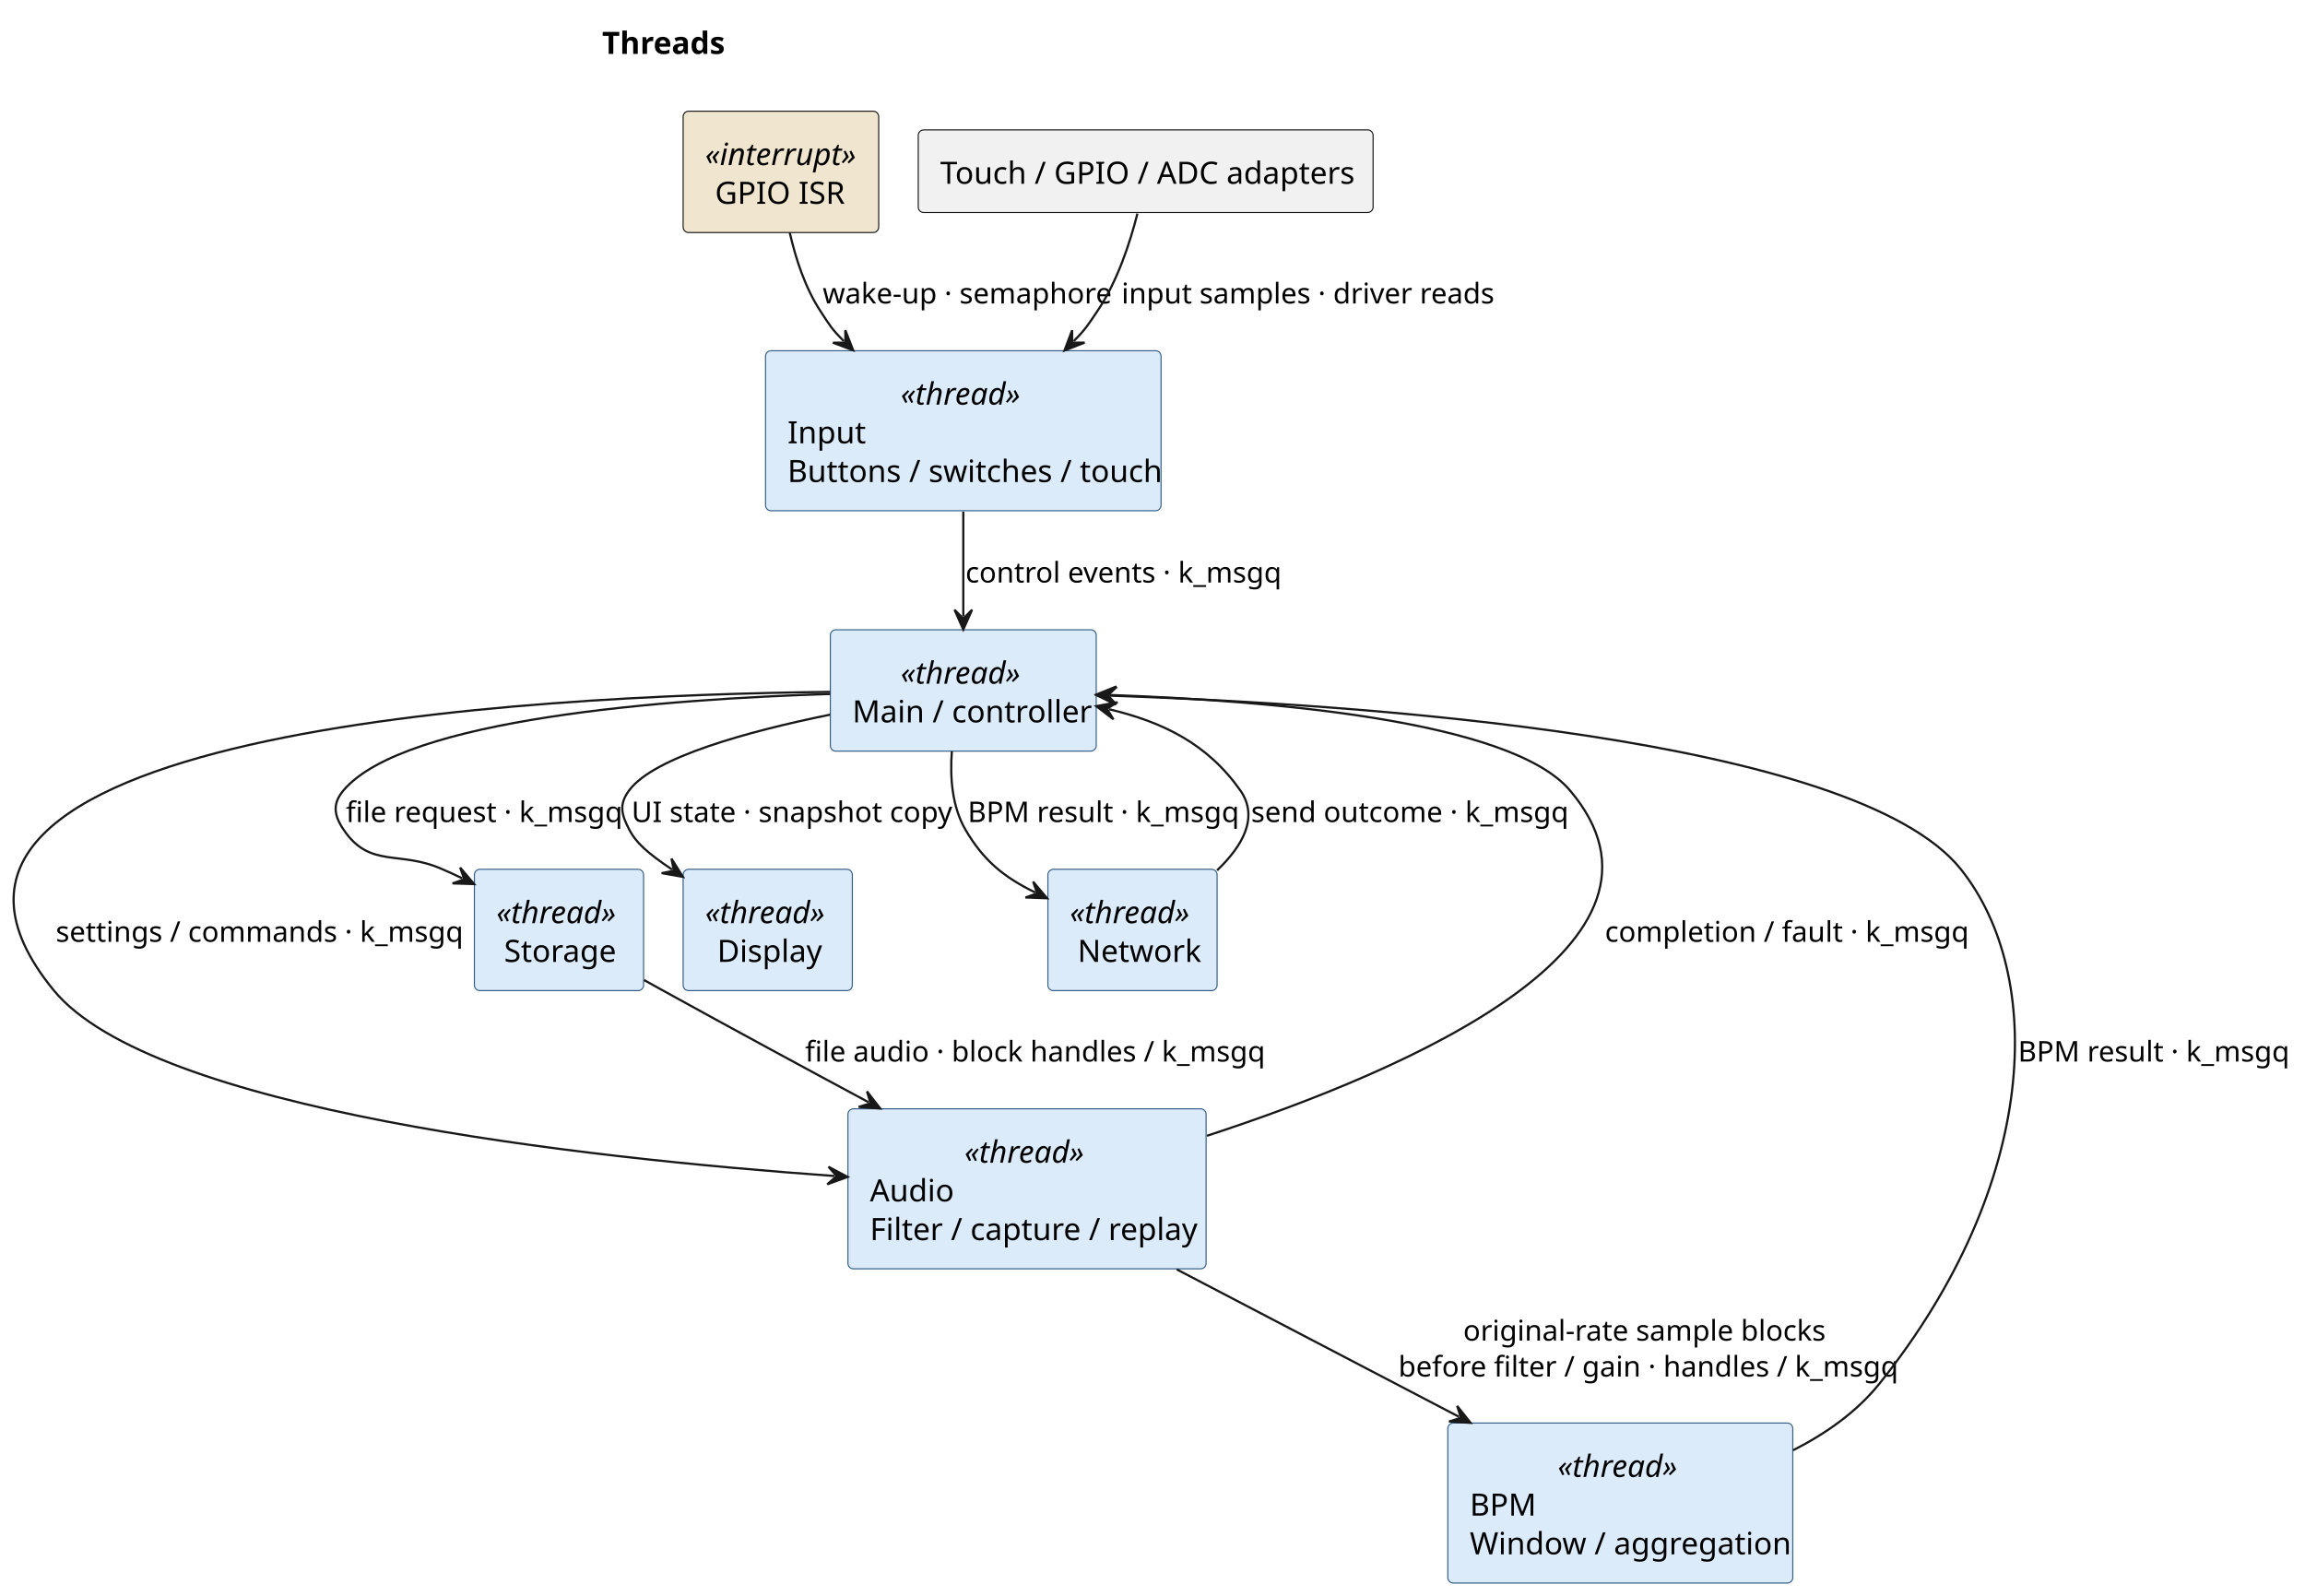
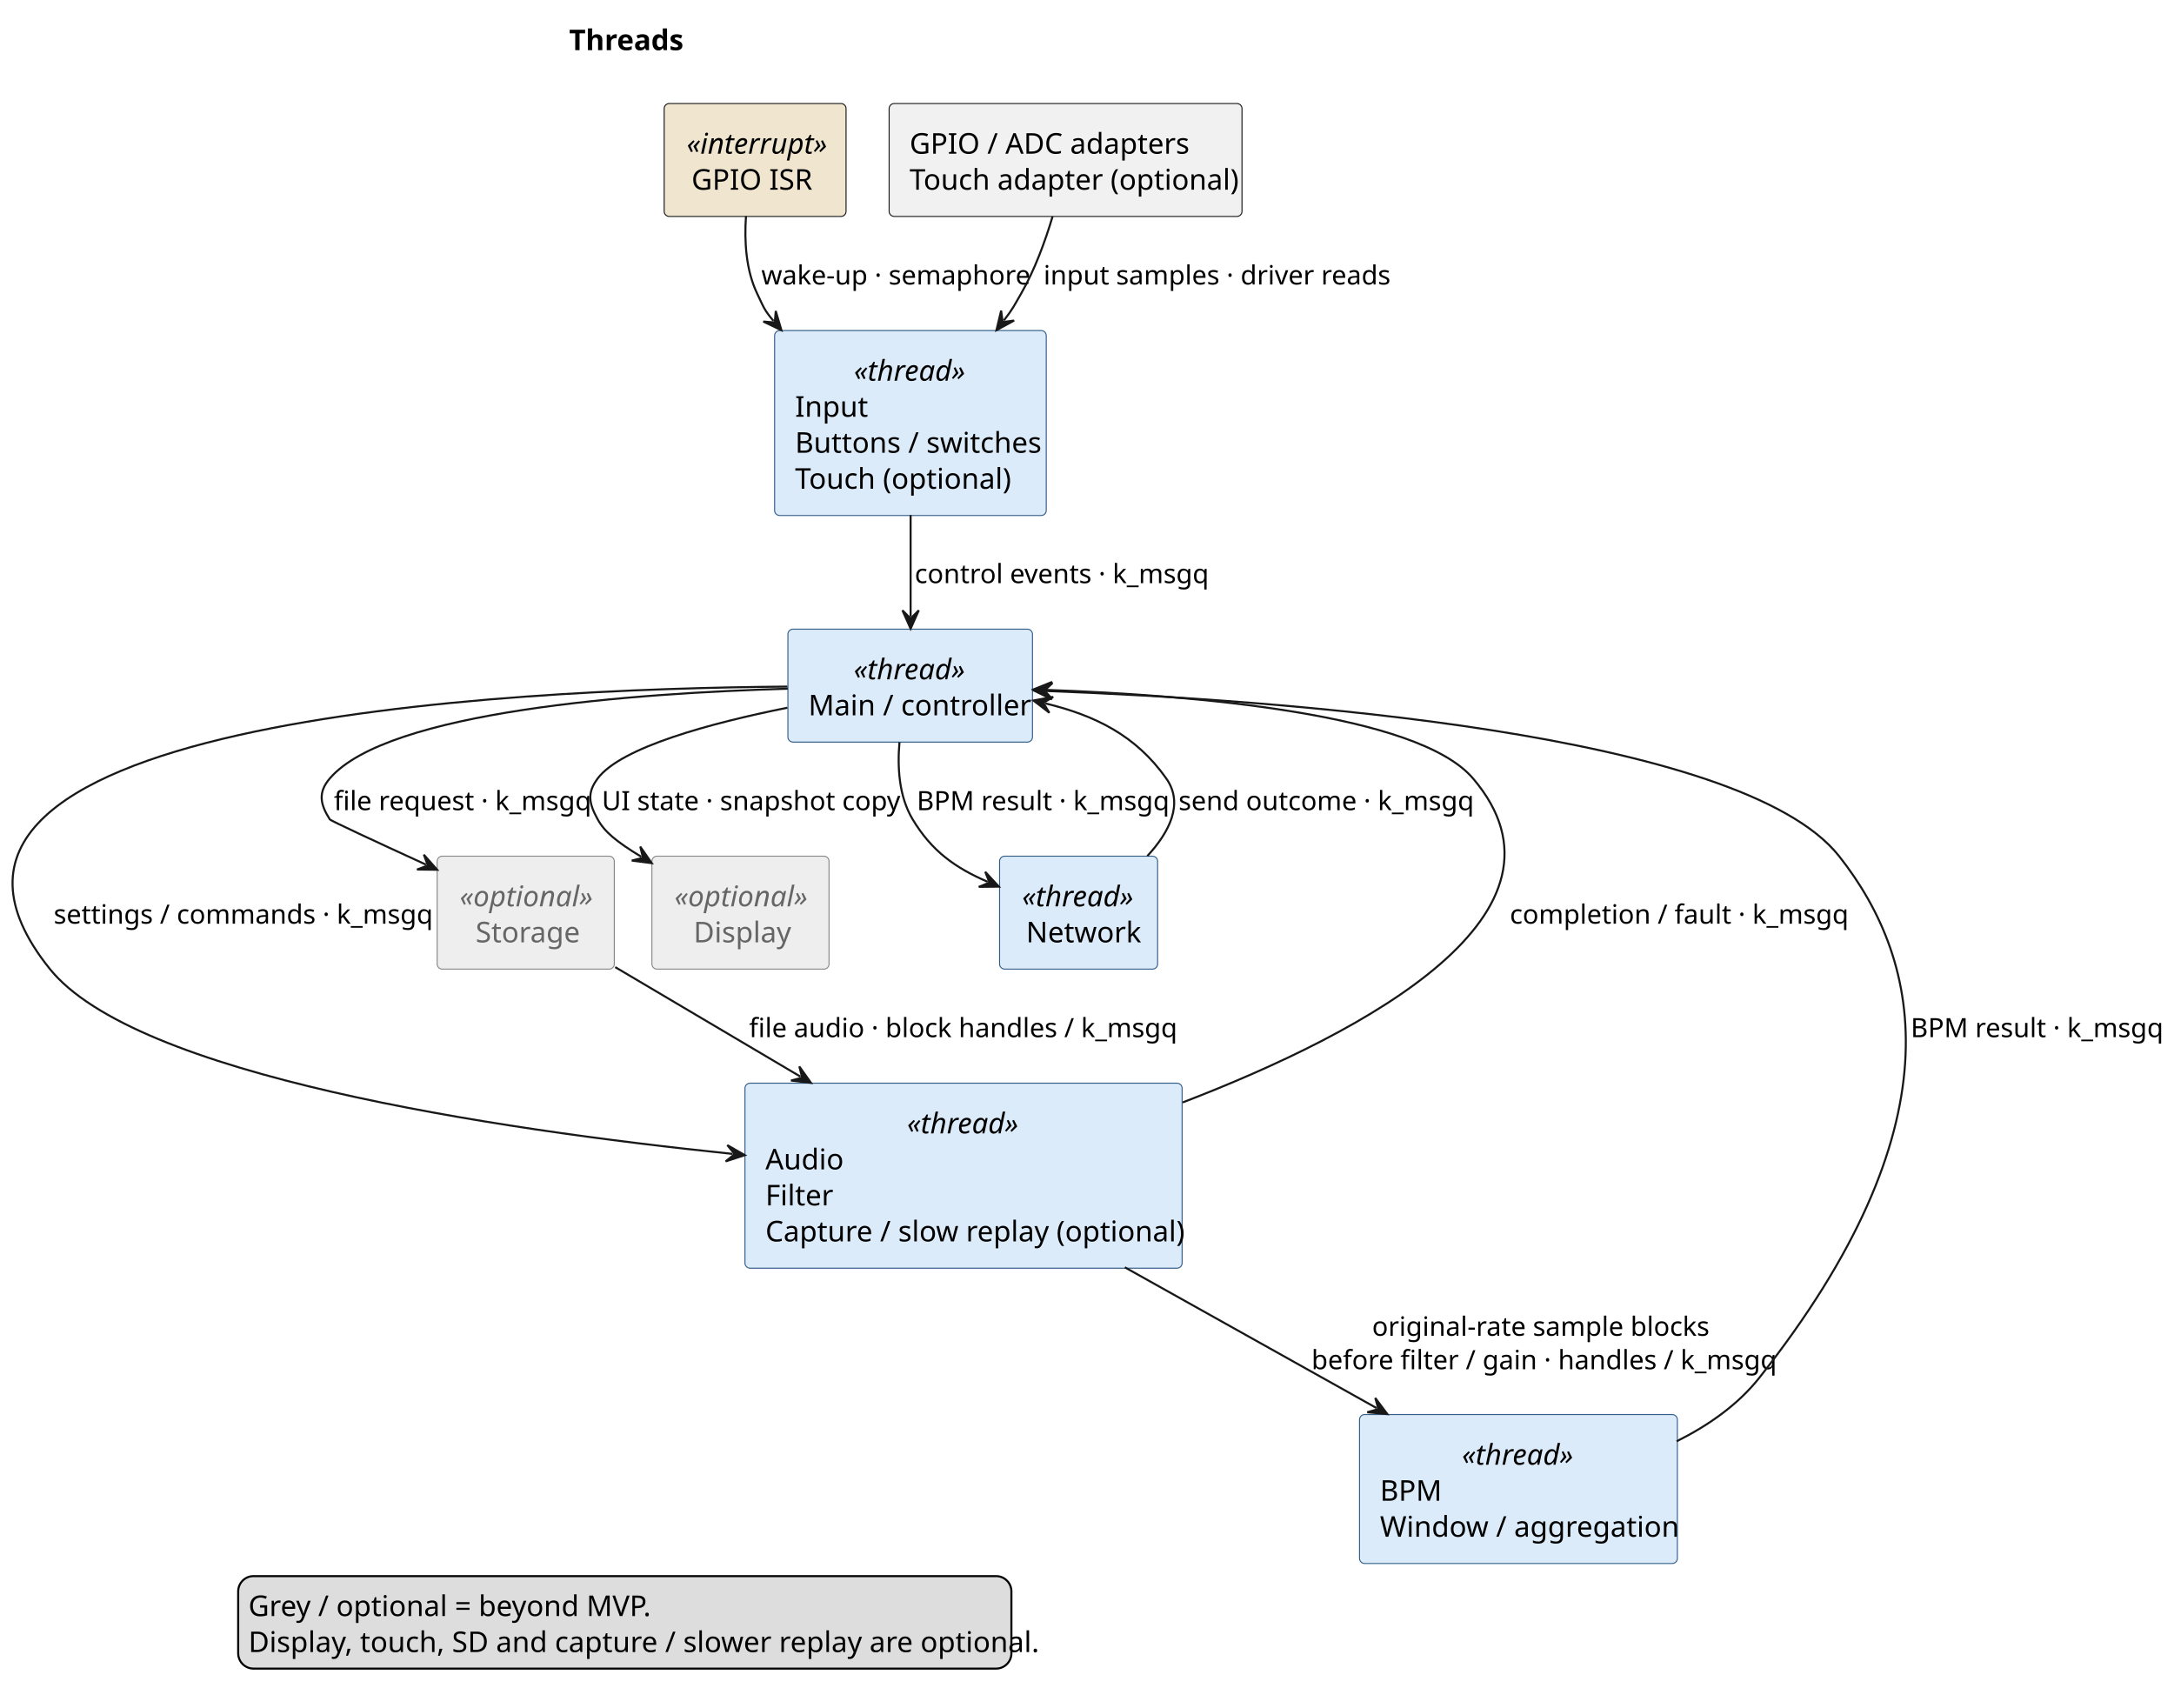
- <svg xmlns="http://www.w3.org/2000/svg" contentStyleType="text/css" height="726px" preserveAspectRatio="none" style="width:1049px;height:726px;background:#FFFFFF;" version="1.1" viewBox="0 0 1049 726" width="1049px" zoomAndPan="magnify">
+ <svg xmlns="http://www.w3.org/2000/svg" contentStyleType="text/css" data-diagram-type="DESCRIPTION" height="835px" preserveAspectRatio="none" style="width:1063px;height:835px;background:#FFFFFF;" version="1.1" viewBox="0 0 1063 835" width="1063px" zoomAndPan="magnify">
  <defs />
  <g>
-     <text fill="#000000" font-family="sans-serif" font-size="14" font-weight="bold" lengthAdjust="spacing" textLength="57" x="274" y="24.533">Threads</text>
-     <g id="elem_irq">
-       <rect fill="#F0E5CF" height="55.219" rx="2.5" ry="2.5" style="stroke:#181818;stroke-width:0.5;" width="89" x="310.894" y="50.609" />
-       <text fill="#000000" font-family="sans-serif" font-size="14" font-style="italic" lengthAdjust="spacing" textLength="69" x="320.894" y="75.143">«interrupt»</text>
-       <text fill="#000000" font-family="sans-serif" font-size="14" lengthAdjust="spacing" textLength="60" x="325.394" y="92.752">GPIO ISR</text>
+     <g class="title" data-source-line="15">
+       <text fill="#000000" font-family="sans-serif" font-size="14" font-weight="bold" lengthAdjust="spacing" textLength="54.462" x="278.269" y="24.533">Threads</text>
    </g>
-     <g id="elem_adapters">
-       <rect fill="#F1F1F1" height="37.609" rx="2.5" ry="2.5" style="stroke:#181818;stroke-width:0.5;" width="207" x="417.894" y="59.109" />
-       <text fill="#000000" font-family="sans-serif" font-size="14" lengthAdjust="spacing" textLength="187" x="427.894" y="83.643">Touch / GPIO / ADC adapters</text>
+     <g class="entity" data-qualified-name="irq" data-source-line="22" id="ent0002">
+       <rect fill="#F0E5CF" height="55.219" rx="2.5" ry="2.5" style="stroke:#181818;stroke-width:0.5;" width="88.931" x="324.754" y="50.609" />
+       <text fill="#000000" font-family="sans-serif" font-size="14" font-style="italic" lengthAdjust="spacing" textLength="66.931" x="335.754" y="75.143">«interrupt»</text>
+       <text fill="#000000" font-family="sans-serif" font-size="14" lengthAdjust="spacing" textLength="62.234" x="338.102" y="92.752">GPIO ISR</text>
    </g>
-     <g id="elem_inp">
-       <rect fill="#DCEBFA" height="72.828" rx="2.5" ry="2.5" style="stroke:#345E87;stroke-width:0.5;" width="180" x="348.394" y="159.609" />
-       <text fill="#000000" font-family="sans-serif" font-size="14" font-style="italic" lengthAdjust="spacing" textLength="57" x="409.894" y="184.143">«thread»</text>
-       <text fill="#000000" font-family="sans-serif" font-size="14" lengthAdjust="spacing" textLength="31" x="358.394" y="201.752">Input</text>
-       <text fill="#000000" font-family="sans-serif" font-size="14" lengthAdjust="spacing" textLength="160" x="358.394" y="219.361">Buttons / switches / touch</text>
+     <g class="entity" data-qualified-name="adapters" data-source-line="23" id="ent0003">
+       <rect fill="#F1F1F1" height="55.219" rx="2.5" ry="2.5" style="stroke:#181818;stroke-width:0.5;" width="172.537" x="434.754" y="50.609" />
+       <text fill="#000000" font-family="sans-serif" font-size="14" lengthAdjust="spacing" textLength="134.606" x="444.754" y="75.143">GPIO / ADC adapters</text>
+       <text fill="#000000" font-family="sans-serif" font-size="14" lengthAdjust="spacing" textLength="152.537" x="444.754" y="92.752">Touch adapter (optional)</text>
    </g>
-     <g id="elem_ctl">
-       <rect fill="#DCEBFA" height="55.219" rx="2.5" ry="2.5" style="stroke:#345E87;stroke-width:0.5;" width="121" x="377.894" y="286.609" />
-       <text fill="#000000" font-family="sans-serif" font-size="14" font-style="italic" lengthAdjust="spacing" textLength="57" x="409.894" y="311.143">«thread»</text>
-       <text fill="#000000" font-family="sans-serif" font-size="14" lengthAdjust="spacing" textLength="101" x="387.894" y="328.752">Main / controller</text>
+     <g class="entity" data-qualified-name="inp" data-source-line="24" id="ent0004">
+       <rect fill="#DCEBFA" height="90.438" rx="2.5" ry="2.5" style="stroke:#345E87;stroke-width:0.5;" width="132.827" x="378.754" y="161.609" />
+       <text fill="#000000" font-family="sans-serif" font-size="14" font-style="italic" lengthAdjust="spacing" textLength="55.269" x="417.533" y="186.143">«thread»</text>
+       <text fill="#000000" font-family="sans-serif" font-size="14" lengthAdjust="spacing" textLength="31.138" x="388.754" y="203.752">Input</text>
+       <text fill="#000000" font-family="sans-serif" font-size="14" lengthAdjust="spacing" textLength="112.827" x="388.754" y="221.361">Buttons / switches</text>
+       <text fill="#000000" font-family="sans-serif" font-size="14" lengthAdjust="spacing" textLength="101.165" x="388.754" y="238.971">Touch (optional)</text>
    </g>
-     <g id="elem_audio">
-       <rect fill="#DCEBFA" height="72.828" rx="2.5" ry="2.5" style="stroke:#345E87;stroke-width:0.5;" width="163" x="385.894" y="504.609" />
-       <text fill="#000000" font-family="sans-serif" font-size="14" font-style="italic" lengthAdjust="spacing" textLength="57" x="438.894" y="529.143">«thread»</text>
-       <text fill="#000000" font-family="sans-serif" font-size="14" lengthAdjust="spacing" textLength="36" x="395.894" y="546.752">Audio</text>
-       <text fill="#000000" font-family="sans-serif" font-size="14" lengthAdjust="spacing" textLength="143" x="395.894" y="564.361">Filter / capture / replay</text>
+     <g class="entity" data-qualified-name="ctl" data-source-line="25" id="ent0005">
+       <rect fill="#DCEBFA" height="55.219" rx="2.5" ry="2.5" style="stroke:#345E87;stroke-width:0.5;" width="119.593" x="385.254" y="307.609" />
+       <text fill="#000000" font-family="sans-serif" font-size="14" font-style="italic" lengthAdjust="spacing" textLength="55.269" x="417.416" y="332.143">«thread»</text>
+       <text fill="#000000" font-family="sans-serif" font-size="14" lengthAdjust="spacing" textLength="99.593" x="395.254" y="349.752">Main / controller</text>
    </g>
-     <g id="elem_bpm">
-       <rect fill="#DCEBFA" height="72.828" rx="2.5" ry="2.5" style="stroke:#345E87;stroke-width:0.5;" width="157" x="658.894" y="647.609" />
-       <text fill="#000000" font-family="sans-serif" font-size="14" font-style="italic" lengthAdjust="spacing" textLength="57" x="708.894" y="672.143">«thread»</text>
-       <text fill="#000000" font-family="sans-serif" font-size="14" lengthAdjust="spacing" textLength="29" x="668.894" y="689.752">BPM</text>
-       <text fill="#000000" font-family="sans-serif" font-size="14" lengthAdjust="spacing" textLength="137" x="668.894" y="707.361">Window / aggregation</text>
+     <g class="entity" data-qualified-name="audio" data-source-line="26" id="ent0006">
+       <rect fill="#DCEBFA" height="90.438" rx="2.5" ry="2.5" style="stroke:#345E87;stroke-width:0.5;" width="213.758" x="364.254" y="529.609" />
+       <text fill="#000000" font-family="sans-serif" font-size="14" font-style="italic" lengthAdjust="spacing" textLength="55.269" x="443.499" y="554.143">«thread»</text>
+       <text fill="#000000" font-family="sans-serif" font-size="14" lengthAdjust="spacing" textLength="35.807" x="374.254" y="571.752">Audio</text>
+       <text fill="#000000" font-family="sans-serif" font-size="14" lengthAdjust="spacing" textLength="31.11" x="374.254" y="589.361">Filter</text>
+       <text fill="#000000" font-family="sans-serif" font-size="14" lengthAdjust="spacing" textLength="193.758" x="374.254" y="606.971">Capture / slow replay (optional)</text>
    </g>
-     <g id="elem_storage">
-       <rect fill="#DCEBFA" height="55.219" rx="2.5" ry="2.5" style="stroke:#345E87;stroke-width:0.5;" width="77" x="215.894" y="395.609" />
-       <text fill="#000000" font-family="sans-serif" font-size="14" font-style="italic" lengthAdjust="spacing" textLength="57" x="225.894" y="420.143">«thread»</text>
-       <text fill="#000000" font-family="sans-serif" font-size="14" lengthAdjust="spacing" textLength="50" x="229.394" y="437.752">Storage</text>
+     <g class="entity" data-qualified-name="bpm" data-source-line="27" id="ent0007">
+       <rect fill="#DCEBFA" height="72.828" rx="2.5" ry="2.5" style="stroke:#345E87;stroke-width:0.5;" width="155.413" x="664.754" y="691.609" />
+       <text fill="#000000" font-family="sans-serif" font-size="14" font-style="italic" lengthAdjust="spacing" textLength="55.269" x="714.826" y="716.143">«thread»</text>
+       <text fill="#000000" font-family="sans-serif" font-size="14" lengthAdjust="spacing" textLength="30.338" x="674.754" y="733.752">BPM</text>
+       <text fill="#000000" font-family="sans-serif" font-size="14" lengthAdjust="spacing" textLength="135.413" x="674.754" y="751.361">Window / aggregation</text>
    </g>
-     <g id="elem_display">
-       <rect fill="#DCEBFA" height="55.219" rx="2.5" ry="2.5" style="stroke:#345E87;stroke-width:0.5;" width="77" x="310.894" y="395.609" />
-       <text fill="#000000" font-family="sans-serif" font-size="14" font-style="italic" lengthAdjust="spacing" textLength="57" x="320.894" y="420.143">«thread»</text>
-       <text fill="#000000" font-family="sans-serif" font-size="14" lengthAdjust="spacing" textLength="46" x="326.394" y="437.752">Display</text>
+     <g class="entity" data-qualified-name="storage" data-source-line="28" id="ent0008">
+       <rect fill="#EEEEEE" height="55.219" rx="2.5" ry="2.5" style="stroke:#888888;stroke-width:0.5;" width="86.613" x="213.754" y="418.609" />
+       <text fill="#666666" font-family="sans-serif" font-size="14" font-style="italic" lengthAdjust="spacing" textLength="64.613" x="224.754" y="443.143">«optional»</text>
+       <text fill="#666666" font-family="sans-serif" font-size="14" lengthAdjust="spacing" textLength="49.034" x="232.544" y="460.752">Storage</text>
    </g>
-     <g id="elem_net">
-       <rect fill="#DCEBFA" height="55.219" rx="2.5" ry="2.5" style="stroke:#345E87;stroke-width:0.5;" width="77" x="476.894" y="395.609" />
-       <text fill="#000000" font-family="sans-serif" font-size="14" font-style="italic" lengthAdjust="spacing" textLength="57" x="486.894" y="420.143">«thread»</text>
-       <text fill="#000000" font-family="sans-serif" font-size="14" lengthAdjust="spacing" textLength="50" x="490.394" y="437.752">Network</text>
+     <g class="entity" data-qualified-name="display" data-source-line="29" id="ent0009">
+       <rect fill="#EEEEEE" height="55.219" rx="2.5" ry="2.5" style="stroke:#888888;stroke-width:0.5;" width="86.613" x="318.754" y="418.609" />
+       <text fill="#666666" font-family="sans-serif" font-size="14" font-style="italic" lengthAdjust="spacing" textLength="64.613" x="329.754" y="443.143">«optional»</text>
+       <text fill="#666666" font-family="sans-serif" font-size="14" lengthAdjust="spacing" textLength="45.903" x="339.109" y="460.752">Display</text>
    </g>
-     <polygon fill="#181818" points="388.3,159.435,384.7,150.268,384.74,155.925,379.083,155.965,388.3,159.435" style="stroke:#181818;stroke-width:1.0;" />
-     <path d="M359.411,105.845 C362.06,117.518 366.388,130.945 373.394,141.609 C377.567,147.961 378.454,149.727 384.028,155.223 " fill="none" style="stroke:#181818;stroke-width:1.0;" />
-     <text fill="#000000" font-family="sans-serif" font-size="13" lengthAdjust="spacing" textLength="124" x="374.394" y="138.105">wake-up · semaphore</text>
-     <polygon fill="#181818" points="484.437,159.516,493.609,155.927,487.952,155.96,487.919,150.303,484.437,159.516" style="stroke:#181818;stroke-width:1.0;" />
-     <path d="M517.635,97.203 C514.313,110.329 508.545,128.078 499.394,141.609 C495.133,147.91 494.173,149.666 488.655,155.249 " fill="none" style="stroke:#181818;stroke-width:1.0;" />
-     <text fill="#000000" font-family="sans-serif" font-size="13" lengthAdjust="spacing" textLength="159" x="510.394" y="138.105">input samples · driver reads</text>
-     <polygon fill="#181818" points="438.394,286.503,442.394,277.503,438.394,281.503,434.394,277.503,438.394,286.503" style="stroke:#181818;stroke-width:1.0;" />
-     <path d="M438.394,232.86 C438.394,250.168 438.394,264.592 438.394,280.503 " fill="none" style="stroke:#181818;stroke-width:1.0;" />
-     <text fill="#000000" font-family="sans-serif" font-size="13" lengthAdjust="spacing" textLength="138" x="439.394" y="265.104">control events · k_msgq</text>
-     <polygon fill="#181818" points="385.748,535.614,377.057,530.982,380.761,535.257,376.486,538.962,385.748,535.614" style="stroke:#181818;stroke-width:1.0;" />
-     <path d="M377.736,314.873 C240.96,316.384 -72.283,332.448 24.394,450.609 C69.173,505.34 264.531,526.941 379.764,535.186 " fill="none" style="stroke:#181818;stroke-width:1.0;" />
-     <text fill="#000000" font-family="sans-serif" font-size="13" lengthAdjust="spacing" textLength="180" x="25.394" y="428.604">settings / commands · k_msgq</text>
-     <polygon fill="#181818" points="669.283,647.54,663.157,639.829,664.851,645.226,659.454,646.92,669.283,647.54" style="stroke:#181818;stroke-width:1.0;" />
-     <path d="M535.527,577.69 C576.456,599.064 623.039,623.391 663.965,644.763 " fill="none" style="stroke:#181818;stroke-width:1.0;" />
-     <text fill="#000000" font-family="sans-serif" font-size="13" lengthAdjust="spacing" textLength="155" x="665.894" y="610.105">original-rate sample blocks</text>
-     <text fill="#000000" font-family="sans-serif" font-size="13" lengthAdjust="spacing" textLength="214" x="636.394" y="626.456">before filter / gain · handles / k_msgq</text>
-     <polygon fill="#181818" points="499.03,316.379,507.89,320.681,504.027,316.548,508.16,312.686,499.03,316.379" style="stroke:#181818;stroke-width:1.0;" />
-     <path d="M816.058,659.994 C830.947,652.43 845.07,642.522 855.394,629.609 C928.491,538.189 930.722,443.653 892.394,395.609 C844.282,335.302 617.243,320.376 505.027,316.582 " fill="none" style="stroke:#181818;stroke-width:1.0;" />
-     <text fill="#000000" font-family="sans-serif" font-size="13" lengthAdjust="spacing" textLength="123" x="918.394" y="483.104">BPM result · k_msgq</text>
-     <polygon fill="#181818" points="498.982,316.063,507.835,320.38,503.979,316.24,508.118,312.385,498.982,316.063" style="stroke:#181818;stroke-width:1.0;" />
-     <path d="M549.26,516.893 C642.148,486.563 773.54,429.055 714.394,359.609 C687.29,327.786 577.703,318.853 504.978,316.276 " fill="none" style="stroke:#181818;stroke-width:1.0;" />
-     <text fill="#000000" font-family="sans-serif" font-size="13" lengthAdjust="spacing" textLength="157" x="730.394" y="428.604">completion / fault · k_msgq</text>
-     <polygon fill="#181818" points="215.785,402.341,209.423,394.822,211.283,400.164,205.941,402.024,215.785,402.341" style="stroke:#181818;stroke-width:1.0;" />
-     <path d="M377.791,315.821 C303.583,318.127 184.287,326.969 156.394,359.609 C151.197,365.691 151.909,370.985 156.394,377.609 C168.47,395.447 181.744,386.785 201.394,395.609 C206.086,397.716 205.566,397.4 210.383,399.729 " fill="none" style="stroke:#181818;stroke-width:1.0;" />
-     <text fill="#000000" font-family="sans-serif" font-size="13" lengthAdjust="spacing" textLength="121" x="157.394" y="374.104">file request · k_msgq</text>
-     <polygon fill="#181818" points="400.6,504.468,394.562,496.687,396.194,502.103,390.778,503.736,400.6,504.468" style="stroke:#181818;stroke-width:1.0;" />
-     <path d="M293.09,446.004 C295.897,447.568 298.687,449.117 301.394,450.609 C333.936,468.554 364.966,485.342 395.313,501.631 " fill="none" style="stroke:#181818;stroke-width:1.0;" />
-     <text fill="#000000" font-family="sans-serif" font-size="13" lengthAdjust="spacing" textLength="201" x="366.394" y="483.104">file audio · block handles / k_msgq</text>
-     <polygon fill="#181818" points="310.812,399.068,305.583,390.722,306.665,396.274,301.113,397.357,310.812,399.068" style="stroke:#181818;stroke-width:1.0;" />
-     <path d="M377.717,325.245 C340.425,332.851 297.688,344.536 286.394,359.609 C281.597,366.012 282.715,370.506 286.394,377.609 C289.443,383.495 294.579,388.131 305.836,395.716 " fill="none" style="stroke:#181818;stroke-width:1.0;" />
-     <text fill="#000000" font-family="sans-serif" font-size="13" lengthAdjust="spacing" textLength="142" x="287.394" y="374.104">UI state · snapshot copy</text>
-     <polygon fill="#181818" points="476.511,408.791,470.183,401.243,472.019,406.594,466.668,408.43,476.511,408.791" style="stroke:#181818;stroke-width:1.0;" />
-     <path d="M433.193,341.915 C432.291,353.601 433.21,367.02 439.394,377.609 C447.644,391.737 456.885,399.193 471.121,406.155 " fill="none" style="stroke:#181818;stroke-width:1.0;" />
-     <text fill="#000000" font-family="sans-serif" font-size="13" lengthAdjust="spacing" textLength="123" x="440.394" y="374.104">BPM result · k_msgq</text>
-     <polygon fill="#181818" points="498.902,321.374,506.726,327.356,503.765,322.536,508.585,319.576,498.902,321.374" style="stroke:#181818;stroke-width:1.0;" />
-     <path d="M553.894,396.089 C565.478,385.031 573.073,371.879 564.394,359.609 C549.389,338.397 529.232,328.622 504.738,322.769 " fill="none" style="stroke:#181818;stroke-width:1.0;" />
-     <text fill="#000000" font-family="sans-serif" font-size="13" lengthAdjust="spacing" textLength="140" x="569.394" y="374.104">send outcome · k_msgq</text>
+     <g class="entity" data-qualified-name="net" data-source-line="30" id="ent0010">
+       <rect fill="#DCEBFA" height="55.219" rx="2.5" ry="2.5" style="stroke:#345E87;stroke-width:0.5;" width="77.269" x="488.754" y="418.609" />
+       <text fill="#000000" font-family="sans-serif" font-size="14" font-style="italic" lengthAdjust="spacing" textLength="55.269" x="499.754" y="443.143">«thread»</text>
+       <text fill="#000000" font-family="sans-serif" font-size="14" lengthAdjust="spacing" textLength="51.345" x="501.716" y="460.752">Network</text>
+     </g>
+     <g class="link" data-entity-1="ent0002" data-entity-2="ent0004" data-link-type="dependency" id="lnk11">
+       <polygon fill="#181818" points="382.088,161.477,379.307,152.029,378.85,157.667,373.211,157.209,382.088,161.477" style="stroke:#181818;stroke-width:1;" />
+       <path d="M364.755,105.69 C363.91,117.805 364.678,132 370.254,143.609 C373.326,150.005 373.523,151.4 378.202,156.905" fill="none" style="stroke:#181818;stroke-width:1;" />
+       <text fill="#000000" font-family="sans-serif" font-size="13" lengthAdjust="spacing" textLength="125.728" x="372.254" y="139.105">wake-up · semaphore</text>
+     </g>
+     <g class="link" data-entity-1="ent0003" data-entity-2="ent0004" data-link-type="dependency" id="lnk12">
+       <polygon fill="#181818" points="487.228,161.442,495.871,156.72,490.264,157.469,489.514,151.862,487.228,161.442" style="stroke:#181818;stroke-width:1;" />
+       <path d="M514.671,105.841 C511.086,117.853 505.987,131.922 499.254,143.609 C495.763,149.67 495.273,150.915 490.871,156.675" fill="none" style="stroke:#181818;stroke-width:1;" />
+       <text fill="#000000" font-family="sans-serif" font-size="13" lengthAdjust="spacing" textLength="160.399" x="510.254" y="139.105">input samples · driver reads</text>
+     </g>
+     <g class="link" data-entity-1="ent0004" data-entity-2="ent0005" data-link-type="dependency" id="lnk13">
+       <polygon fill="#181818" points="445.254,307.408,449.254,298.408,445.254,302.408,441.254,298.408,445.254,307.408" style="stroke:#181818;stroke-width:1;" />
+       <path d="M445.254,251.853 C445.254,270.377 445.254,285.3 445.254,301.408" fill="none" style="stroke:#181818;stroke-width:1;" />
+       <text fill="#000000" font-family="sans-serif" font-size="13" lengthAdjust="spacing" textLength="138.004" x="447.254" y="285.104">control events · k_msgq</text>
+     </g>
+     <g class="link" data-entity-1="ent0005" data-entity-2="ent0006" data-link-type="dependency" id="lnk14">
+       <polygon fill="#181818" points="364.178,564.793,355.636,559.889,359.204,564.279,354.814,567.847,364.178,564.793" style="stroke:#181818;stroke-width:1;" />
+       <path d="M385.024,335.693 C246.991,336.782 -73.087,352.086 24.254,473.609 C66.046,525.784 239.77,551.942 358.209,564.176" fill="none" style="stroke:#181818;stroke-width:1;" />
+       <text fill="#000000" font-family="sans-serif" font-size="13" lengthAdjust="spacing" textLength="176.287" x="26.254" y="451.604">settings / commands · k_msgq</text>
+     </g>
+     <g class="link" data-entity-1="ent0006" data-entity-2="ent0007" data-link-type="dependency" id="lnk15">
+       <polygon fill="#181818" points="678.352,691.385,672.448,683.502,673.988,688.946,668.544,690.485,678.352,691.385" style="stroke:#181818;stroke-width:1;" />
+       <path d="M550.003,619.633 C590.791,642.435 634.716,666.991 673.115,688.458" fill="none" style="stroke:#181818;stroke-width:1;" />
+       <text fill="#000000" font-family="sans-serif" font-size="13" lengthAdjust="spacing" textLength="154.623" x="670.888" y="653.105">original-rate sample blocks</text>
+       <text fill="#000000" font-family="sans-serif" font-size="13" lengthAdjust="spacing" textLength="213.891" x="641.254" y="669.456">before filter / gain · handles / k_msgq</text>
+     </g>
+     <g class="link" data-entity-1="ent0007" data-entity-2="ent0005" data-link-type="dependency" id="lnk16">
+       <polygon fill="#181818" points="505.506,337.614,514.348,341.95,510.502,337.802,514.65,333.956,505.506,337.614" style="stroke:#181818;stroke-width:1;" />
+       <path d="M819.812,704.695 C835.141,697.051 849.723,686.933 860.254,673.609 C956.897,551.338 940.638,471.049 899.254,418.609 C851.363,357.924 623.636,342.076 511.502,337.84" fill="none" style="stroke:#181818;stroke-width:1;" />
+       <text fill="#000000" font-family="sans-serif" font-size="13" lengthAdjust="spacing" textLength="120.644" x="934.254" y="507.104">BPM result · k_msgq</text>
+     </g>
+     <g class="link" data-entity-1="ent0006" data-entity-2="ent0005" data-link-type="dependency" id="lnk17">
+       <polygon fill="#181818" points="505.309,337.086,514.16,341.406,510.306,337.265,514.447,333.411,505.309,337.086" style="stroke:#181818;stroke-width:1;" />
+       <path d="M578.275,539.013 C668.972,504.142 776.09,446.207 720.254,380.609 C693.216,348.844 583.75,339.898 511.305,337.301" fill="none" style="stroke:#181818;stroke-width:1;" />
+       <text fill="#000000" font-family="sans-serif" font-size="13" lengthAdjust="spacing" textLength="155.346" x="738.254" y="451.604">completion / fault · k_msgq</text>
+     </g>
+     <g class="link" data-entity-1="ent0005" data-entity-2="ent0008" data-link-type="dependency" id="lnk18">
+       <polygon fill="#181818" points="213.746,425.248,207.232,417.861,209.201,423.165,203.898,425.134,213.746,425.248" style="stroke:#181818;stroke-width:1;" />
+       <path d="M385.194,336.726 C310.537,338.915 189.48,347.616 161.254,380.609 C155.476,387.364 156.47,393.118 161.254,400.609 C161.673,401.265 183.089,411.193 208.292,422.748" fill="none" style="stroke:#181818;stroke-width:1;" />
+       <text fill="#000000" font-family="sans-serif" font-size="13" lengthAdjust="spacing" textLength="120.663" x="163.254" y="396.104">file request · k_msgq</text>
+     </g>
+     <g class="link" data-entity-1="ent0008" data-entity-2="ent0006" data-link-type="dependency" id="lnk19">
+       <polygon fill="#181818" points="396.552,529.452,390.84,521.428,392.248,526.907,386.769,528.315,396.552,529.452" style="stroke:#181818;stroke-width:1;" />
+       <path d="M300.818,472.861 C328.315,489.115 359.394,507.486 391.387,526.398" fill="none" style="stroke:#181818;stroke-width:1;" />
+       <text fill="#000000" font-family="sans-serif" font-size="13" lengthAdjust="spacing" textLength="199.443" x="366.254" y="507.104">file audio · block handles / k_msgq</text>
+     </g>
+     <g class="link" data-entity-1="ent0005" data-entity-2="ent0009" data-link-type="dependency" id="lnk20">
+       <polygon fill="#181818" points="318.679,422.019,313.067,413.925,314.407,419.421,308.911,420.761,318.679,422.019" style="stroke:#181818;stroke-width:1;" />
+       <path d="M385.004,346.027 C347.277,353.605 303.712,365.344 292.254,380.609 C286.918,387.719 287.975,392.818 292.254,400.609 C295.616,406.731 301.354,411.486 313.552,418.902" fill="none" style="stroke:#181818;stroke-width:1;" />
+       <text fill="#000000" font-family="sans-serif" font-size="13" lengthAdjust="spacing" textLength="140.182" x="294.254" y="396.104">UI state · snapshot copy</text>
+     </g>
+     <g class="link" data-entity-1="ent0005" data-entity-2="ent0010" data-link-type="dependency" id="lnk21">
+       <polygon fill="#181818" points="488.422,433.506,481.742,426.269,483.831,431.526,478.574,433.615,488.422,433.506" style="stroke:#181818;stroke-width:1;" />
+       <path d="M439.812,362.896 C438.719,375.193 439.553,389.48 446.254,400.609 C455.606,416.142 466.975,424.257 482.913,431.13" fill="none" style="stroke:#181818;stroke-width:1;" />
+       <text fill="#000000" font-family="sans-serif" font-size="13" lengthAdjust="spacing" textLength="120.644" x="448.254" y="396.104">BPM result · k_msgq</text>
+     </g>
+     <g class="link" data-entity-1="ent0010" data-entity-2="ent0005" data-link-type="dependency" id="lnk22">
+       <polygon fill="#181818" points="505.294,342.498,513.102,348.502,510.154,343.674,514.982,340.726,505.294,342.498" style="stroke:#181818;stroke-width:1;" />
+       <path d="M561.012,418.535 C571.799,406.811 578.943,392.926 570.254,380.609 C555.381,359.528 535.428,349.785 511.126,343.909" fill="none" style="stroke:#181818;stroke-width:1;" />
+       <text fill="#000000" font-family="sans-serif" font-size="13" lengthAdjust="spacing" textLength="138.734" x="576.254" y="396.104">send outcome · k_msgq</text>
+     </g>
+     <g class="legend" data-source-line="43">
+       <rect fill="#DDDDDD" height="45.219" rx="7.5" ry="7.5" style="stroke:#000000;stroke-width:1;" width="378.081" x="116.46" y="770.609" />
+       <text fill="#000000" font-family="sans-serif" font-size="14" lengthAdjust="spacing" textLength="191.051" x="121.46" y="790.143">Grey / optional = beyond MVP.</text>
+       <text fill="#000000" font-family="sans-serif" font-size="14" lengthAdjust="spacing" textLength="368.081" x="121.46" y="807.752">Display, touch, SD and capture / slower replay are optional.</text>
+     </g>
  </g>
</svg>
